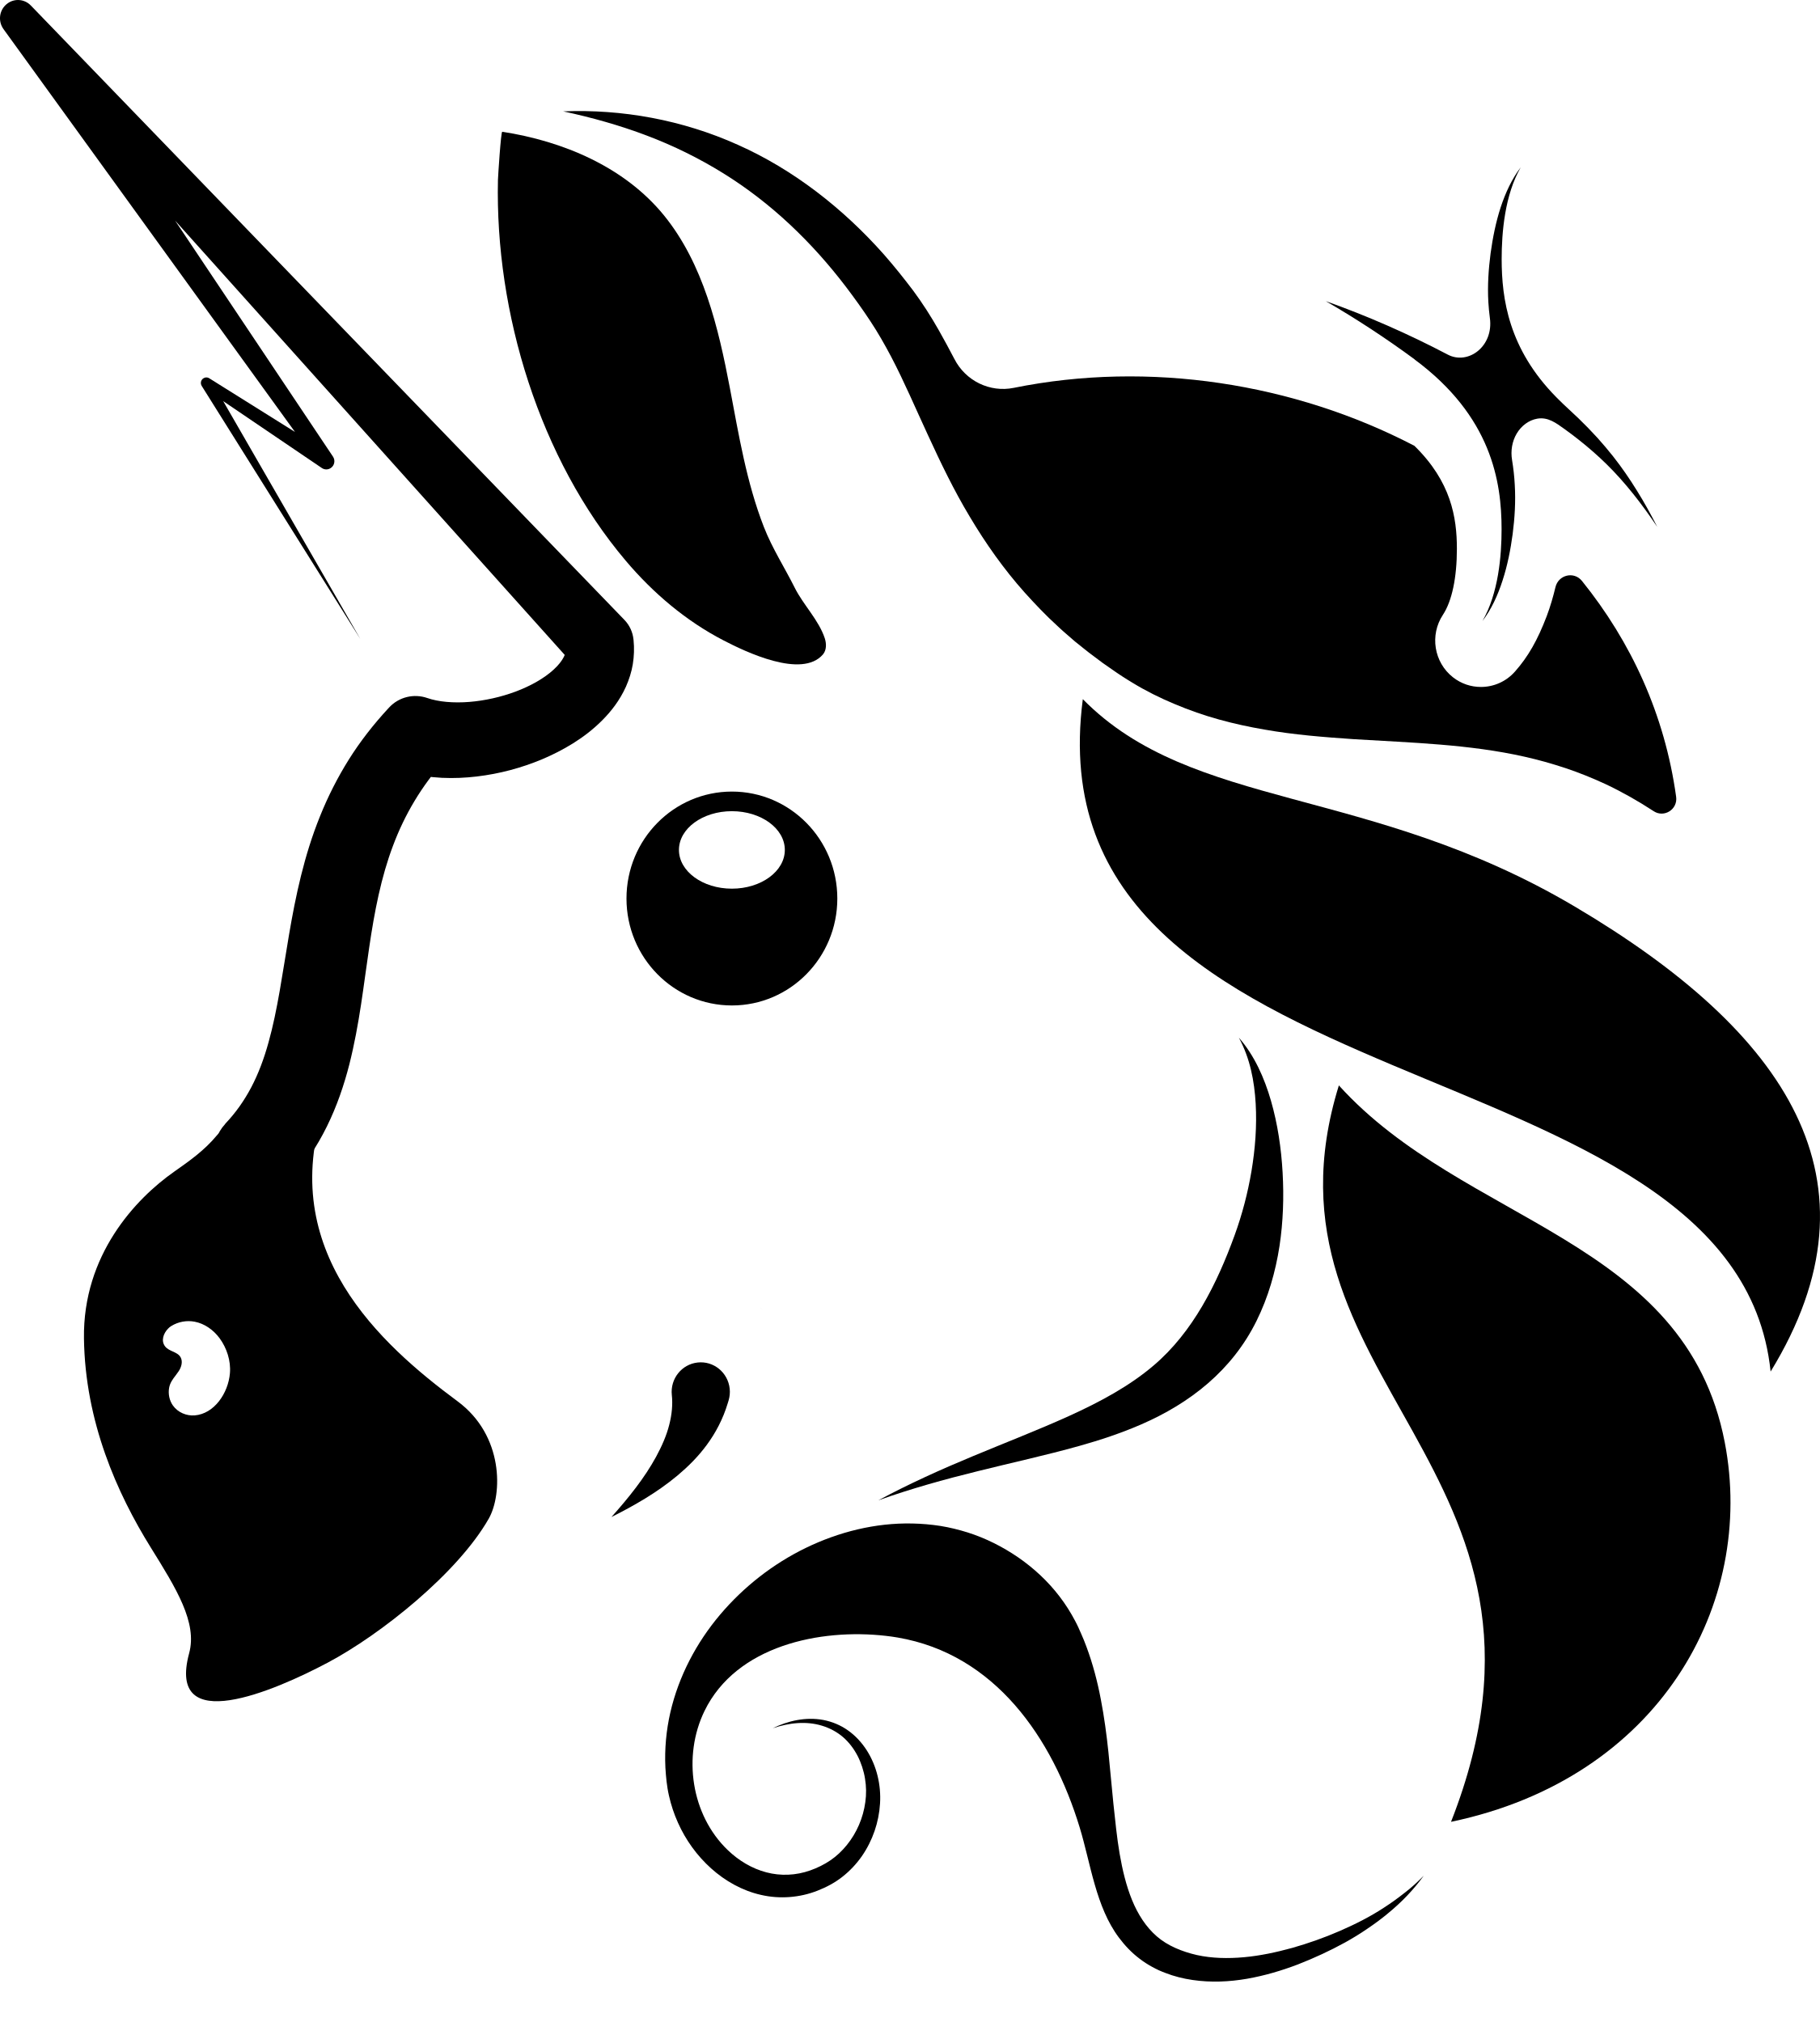
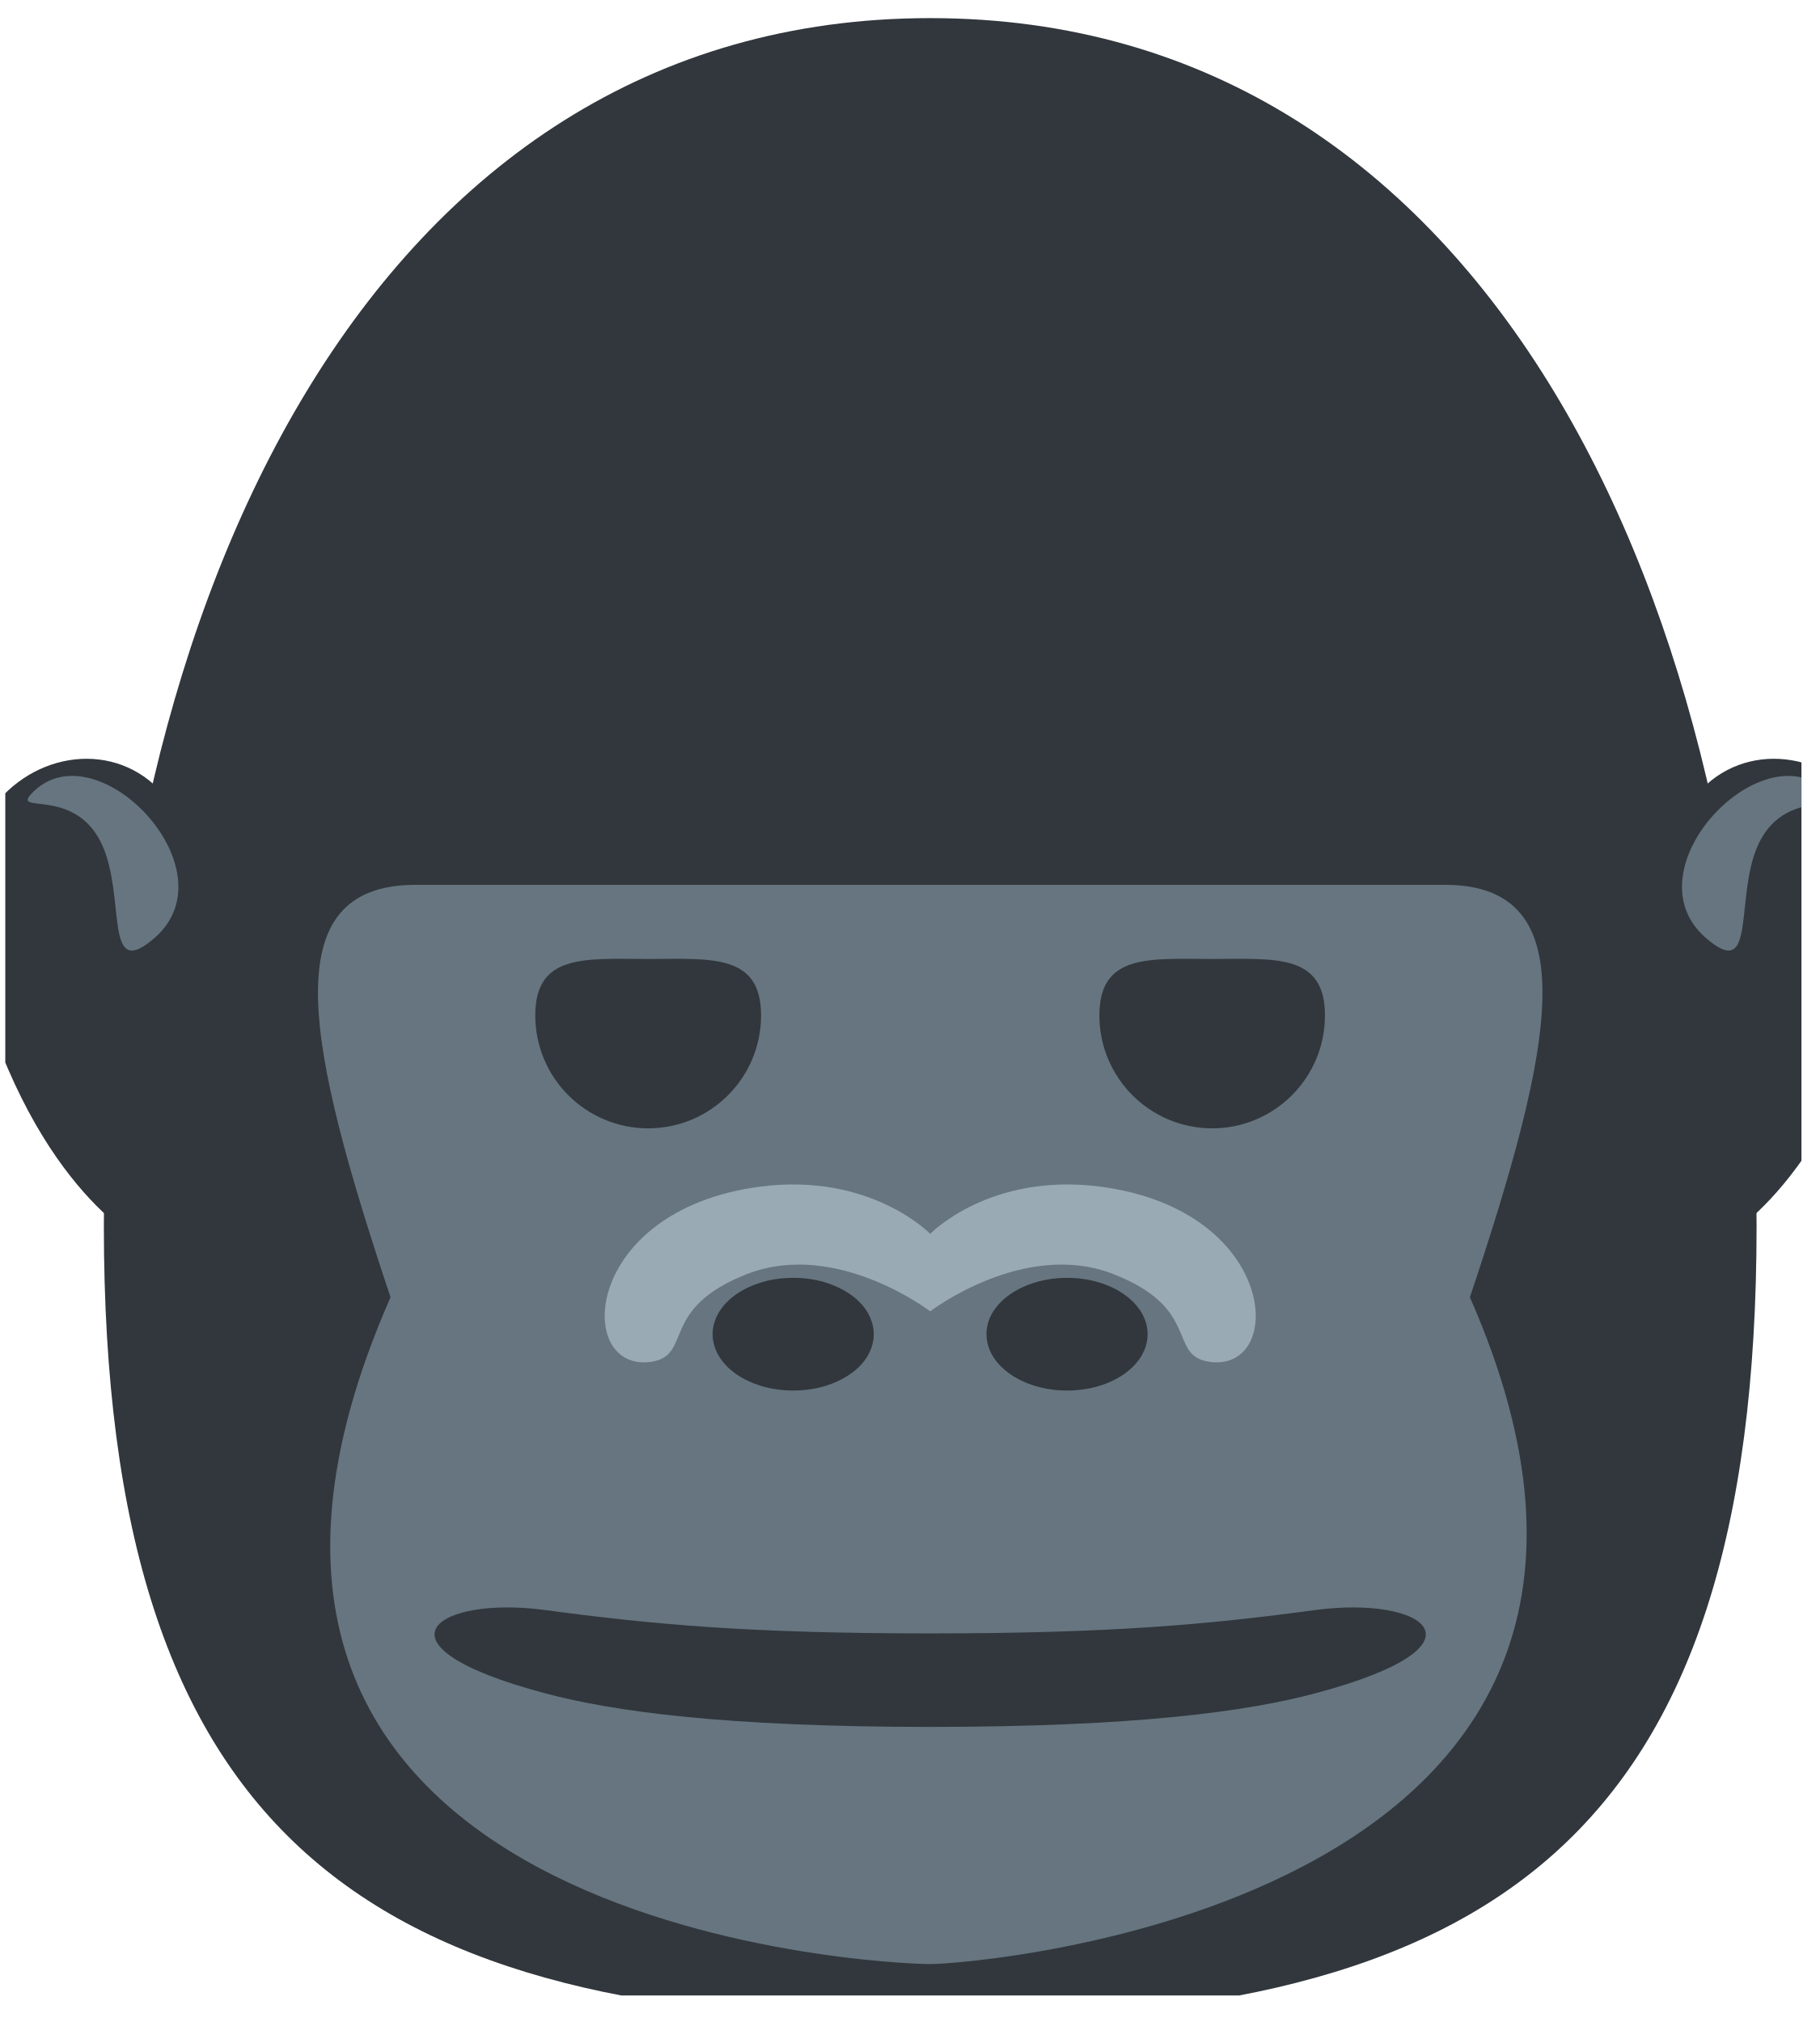
- <svg xmlns="http://www.w3.org/2000/svg" width="45" height="50" viewBox="0 0 45 50" fill="none">
-   <path d="M5.575 27.782C5.827 27.517 6.038 27.218 6.214 26.884C6.39 26.549 6.528 26.179 6.639 25.777C6.864 24.975 6.984 24.066 7.146 23.115C7.308 22.165 7.517 21.16 7.912 20.185C8.107 19.698 8.348 19.223 8.629 18.775C8.911 18.326 9.239 17.909 9.594 17.524L9.618 17.498C9.866 17.229 10.239 17.148 10.563 17.26C10.838 17.357 11.22 17.388 11.604 17.357C11.989 17.326 12.385 17.237 12.75 17.101C13.114 16.965 13.456 16.774 13.69 16.557C13.807 16.451 13.893 16.34 13.941 16.244C13.99 16.147 14.004 16.076 14.002 15.989L14.226 16.488L0.126 0.768L0.813 0.197L8.229 11.285L8.233 11.291C8.295 11.383 8.272 11.51 8.18 11.572C8.11 11.621 8.022 11.618 7.956 11.572L5.029 9.587L5.219 9.4L8.91 15.802L4.988 9.544C4.948 9.48 4.966 9.395 5.029 9.355C5.074 9.325 5.13 9.326 5.173 9.353L5.177 9.356L8.173 11.232L7.901 11.521L0.086 0.719C-0.059 0.517 -0.017 0.235 0.182 0.088C0.362 -0.047 0.61 -0.023 0.762 0.136L0.775 0.149L15.44 15.33C15.569 15.464 15.643 15.632 15.662 15.805L15.665 15.83C15.685 16.027 15.678 16.23 15.646 16.426C15.614 16.622 15.552 16.808 15.477 16.979C15.323 17.321 15.108 17.595 14.882 17.82C14.656 18.046 14.414 18.228 14.166 18.383C13.918 18.537 13.664 18.665 13.405 18.775C12.887 18.991 12.351 19.134 11.79 19.201C11.51 19.234 11.223 19.248 10.928 19.234C10.632 19.219 10.325 19.177 10.008 19.083L10.976 18.82C10.427 19.436 10.008 20.135 9.718 20.911C9.424 21.687 9.259 22.537 9.127 23.44C8.991 24.344 8.893 25.31 8.636 26.326C8.506 26.832 8.331 27.351 8.083 27.854C7.836 28.356 7.513 28.839 7.132 29.258L7.127 29.262C6.729 29.7 6.055 29.728 5.624 29.323C5.193 28.919 5.165 28.236 5.564 27.798C5.564 27.796 5.572 27.787 5.575 27.782Z" fill="black" />
-   <path fill-rule="evenodd" clip-rule="evenodd" d="M4.305 28.974C4.684 28.708 5.055 28.448 5.367 28.07C5.367 28.07 7.391 25.991 8.017 27.372C6.841 30.922 9.404 33.238 11.313 34.651C12.46 35.498 12.425 36.955 12.084 37.554C11.318 38.898 9.421 40.414 8.105 41.113C6.789 41.811 4.112 42.968 4.677 40.88C4.882 40.123 4.36 39.284 3.729 38.269C2.894 36.926 2.104 35.156 2.076 33.096C2.047 31.037 3.348 29.646 4.305 28.974ZM4.083 33.295C3.973 33.154 4.044 32.969 4.155 32.855C4.179 32.829 4.206 32.807 4.235 32.79C4.409 32.682 4.618 32.646 4.813 32.683C5.055 32.729 5.275 32.883 5.429 33.091C5.606 33.332 5.711 33.648 5.685 33.956C5.644 34.451 5.296 34.962 4.813 35C4.611 35.015 4.398 34.929 4.274 34.753C4.189 34.633 4.155 34.47 4.181 34.322C4.202 34.196 4.272 34.103 4.344 34.01C4.369 33.977 4.393 33.945 4.416 33.91C4.483 33.812 4.524 33.674 4.468 33.568C4.427 33.489 4.348 33.454 4.268 33.418C4.199 33.386 4.13 33.355 4.083 33.295Z" fill="black" />
-   <path d="M13.598 38.566C13.552 38.598 13.504 38.629 13.453 38.662C13.501 38.63 13.55 38.598 13.598 38.566Z" fill="black" />
-   <path d="M13.317 38.758C13.361 38.728 13.407 38.697 13.456 38.664C13.41 38.695 13.364 38.727 13.317 38.758Z" fill="black" />
-   <path d="M18.864 32.405C18.842 32.378 18.82 32.353 18.796 32.328L18.816 32.35C18.831 32.367 18.847 32.386 18.864 32.405Z" fill="black" />
-   <path d="M35.203 46.382C34.954 46.727 34.654 47.039 34.322 47.31C34.241 47.381 34.154 47.443 34.07 47.509C33.982 47.572 33.897 47.636 33.806 47.695C33.629 47.817 33.446 47.928 33.258 48.033C32.882 48.24 32.491 48.42 32.089 48.577C31.685 48.731 31.266 48.855 30.832 48.931C30.397 49.006 29.944 49.028 29.487 48.961C29.259 48.928 29.032 48.872 28.812 48.786C28.757 48.766 28.703 48.742 28.649 48.719C28.595 48.692 28.538 48.666 28.486 48.636C28.378 48.577 28.275 48.511 28.178 48.436C27.98 48.287 27.811 48.108 27.666 47.914C27.093 47.151 26.97 46.091 26.696 45.191C26.019 42.967 24.599 40.905 22.196 40.493C22.098 40.476 21.999 40.462 21.899 40.451C20.281 40.266 18.206 40.691 17.419 42.309C16.874 43.428 17.09 44.88 17.991 45.746C18.263 46.009 18.593 46.206 18.947 46.299C19.302 46.393 19.679 46.377 20.032 46.252C20.207 46.191 20.383 46.104 20.532 46.002C20.685 45.899 20.822 45.768 20.942 45.619C21.181 45.324 21.343 44.952 21.395 44.564C21.423 44.37 21.42 44.172 21.387 43.978C21.372 43.881 21.347 43.786 21.317 43.692C21.286 43.598 21.249 43.506 21.204 43.419C21.113 43.244 20.993 43.084 20.844 42.955C20.694 42.826 20.515 42.731 20.323 42.673C20.13 42.614 19.924 42.595 19.718 42.609C19.511 42.623 19.305 42.67 19.106 42.736C19.483 42.551 19.921 42.451 20.357 42.531C20.573 42.573 20.784 42.659 20.967 42.79C21.152 42.92 21.309 43.092 21.432 43.284C21.677 43.669 21.788 44.139 21.759 44.599C21.731 45.06 21.577 45.513 21.31 45.899C21.176 46.091 21.013 46.265 20.825 46.412C20.636 46.56 20.431 46.667 20.212 46.753C19.776 46.925 19.279 46.965 18.816 46.857C18.353 46.753 17.929 46.513 17.582 46.201C17.234 45.888 16.954 45.501 16.763 45.072C16.666 44.858 16.592 44.633 16.54 44.402C16.513 44.286 16.495 44.167 16.481 44.052C16.469 43.938 16.458 43.824 16.452 43.709C16.43 43.251 16.472 42.789 16.575 42.342C16.782 41.446 17.221 40.618 17.804 39.928C18.388 39.238 19.114 38.67 19.925 38.276C20.736 37.883 21.64 37.653 22.56 37.673C22.789 37.678 23.017 37.697 23.25 37.733C23.479 37.77 23.707 37.826 23.927 37.895C24.371 38.036 24.79 38.247 25.175 38.511C25.56 38.777 25.91 39.1 26.198 39.478C26.343 39.667 26.471 39.869 26.583 40.082C26.613 40.135 26.637 40.19 26.663 40.243C26.688 40.297 26.709 40.349 26.733 40.401C26.756 40.454 26.779 40.505 26.8 40.558L26.862 40.719C27.022 41.148 27.136 41.587 27.219 42.025C27.303 42.461 27.361 42.897 27.406 43.327L27.529 44.6C27.574 45.021 27.615 45.44 27.683 45.838C27.752 46.238 27.845 46.629 27.99 46.984C28.134 47.337 28.335 47.651 28.603 47.883C28.865 48.112 29.222 48.259 29.592 48.344C29.965 48.426 30.362 48.434 30.759 48.398C31.158 48.362 31.557 48.276 31.953 48.167C32.349 48.054 32.74 47.917 33.121 47.751C33.501 47.586 33.873 47.4 34.222 47.17C34.398 47.057 34.567 46.934 34.732 46.804C34.898 46.678 35.053 46.534 35.203 46.382Z" fill="black" />
-   <path d="M17.994 34.698C17.877 35.089 17.692 35.436 17.475 35.73C17.258 36.025 17.01 36.269 16.753 36.485C16.495 36.7 16.227 36.886 15.953 37.054C15.679 37.221 15.4 37.372 15.118 37.513C15.329 37.277 15.533 37.036 15.72 36.789C15.908 36.542 16.078 36.286 16.221 36.025C16.363 35.764 16.48 35.498 16.546 35.237C16.614 34.976 16.636 34.725 16.611 34.495C16.569 34.095 16.854 33.735 17.25 33.692C17.645 33.649 17.999 33.938 18.042 34.34C18.053 34.439 18.042 34.536 18.016 34.626L17.994 34.698Z" fill="black" />
-   <path d="M12.418 3.258C13.913 3.489 15.436 4.121 16.418 5.327C17.391 6.526 17.762 8.102 18.046 9.593C18.266 10.751 18.457 11.928 18.887 13.031C19.095 13.564 19.4 14.033 19.652 14.538C19.862 14.957 20.245 15.335 20.393 15.784C20.436 15.916 20.438 16.074 20.349 16.181C19.828 16.793 18.422 16.112 17.892 15.837C16.963 15.357 16.148 14.666 15.472 13.866C13.344 11.353 12.237 7.736 12.312 4.446C12.315 4.353 12.385 3.253 12.418 3.258Z" fill="black" />
-   <path fill-rule="evenodd" clip-rule="evenodd" d="M20.703 22.219C20.703 23.679 19.536 24.863 18.097 24.863C16.657 24.863 15.49 23.679 15.49 22.219C15.49 20.758 16.657 19.574 18.097 19.574C19.536 19.574 20.703 20.758 20.703 22.219ZM18.096 21.975C18.819 21.975 19.405 21.546 19.405 21.017C19.405 20.488 18.819 20.059 18.096 20.059C17.373 20.059 16.787 20.488 16.787 21.017C16.787 21.546 17.373 21.975 18.096 21.975Z" fill="black" />
-   <path d="M41.443 19.703C41.486 20.013 41.148 20.229 40.889 20.06C40.501 19.806 40.101 19.58 39.69 19.386C39.368 19.238 39.041 19.105 38.708 18.994C38.376 18.884 38.038 18.789 37.696 18.712C36.33 18.404 34.919 18.367 33.468 18.278C32.742 18.228 32.004 18.172 31.26 18.04C30.887 17.976 30.515 17.896 30.143 17.793C29.772 17.69 29.404 17.562 29.044 17.41C28.683 17.26 28.329 17.084 27.991 16.877C27.907 16.827 27.824 16.774 27.74 16.72C27.656 16.666 27.579 16.612 27.5 16.557L27.264 16.393L27.035 16.221C26.879 16.108 26.733 15.983 26.582 15.865C26.508 15.802 26.436 15.738 26.363 15.675C26.291 15.613 26.218 15.549 26.149 15.482C25.863 15.222 25.596 14.941 25.336 14.653C24.82 14.075 24.37 13.437 23.979 12.779C23.583 12.121 23.256 11.438 22.948 10.768C22.637 10.099 22.358 9.438 22.036 8.825C21.874 8.518 21.706 8.223 21.522 7.945C21.331 7.654 21.127 7.371 20.918 7.095C20.077 5.991 19.069 5.019 17.882 4.284C17.29 3.917 16.657 3.604 15.993 3.353C15.329 3.101 14.636 2.906 13.926 2.754C15.375 2.695 16.868 2.962 18.244 3.581C19.621 4.194 20.85 5.158 21.858 6.296C22.109 6.582 22.346 6.879 22.575 7.181C22.809 7.496 23.019 7.826 23.208 8.159C23.344 8.398 23.473 8.639 23.597 8.876C23.875 9.419 24.473 9.711 25.065 9.591C28.417 8.912 32.003 9.477 34.971 11.024C35.877 11.909 36.022 12.793 36.022 13.57C36.022 14.284 35.9 14.864 35.677 15.202C35.346 15.704 35.455 16.379 35.925 16.748C36.13 16.909 36.373 16.987 36.616 16.987C36.929 16.987 37.239 16.857 37.462 16.602C37.784 16.237 38.015 15.833 38.243 15.236C38.334 14.995 38.405 14.745 38.459 14.52C38.531 14.213 38.918 14.12 39.115 14.366C40.327 15.869 41.161 17.665 41.443 19.703Z" fill="black" />
-   <path d="M40.977 13.03C40.598 12.466 40.186 11.933 39.722 11.478C39.505 11.265 39.278 11.067 39.043 10.881C38.927 10.789 38.807 10.698 38.687 10.612C38.471 10.457 38.274 10.307 38.008 10.353C37.803 10.389 37.616 10.526 37.5 10.723C37.387 10.914 37.348 11.148 37.386 11.375C37.419 11.578 37.443 11.784 37.453 11.989C37.478 12.406 37.451 12.815 37.401 13.205C37.349 13.596 37.272 13.982 37.152 14.352C37.034 14.72 36.873 15.071 36.654 15.356C37.05 14.673 37.127 13.74 37.127 13.088C37.127 11.906 36.877 10.295 34.974 8.887H34.978C34.27 8.366 33.537 7.885 32.781 7.447C33.804 7.81 34.812 8.252 35.797 8.769C36.296 9.032 36.937 8.569 36.837 7.86C36.82 7.732 36.808 7.603 36.8 7.472C36.776 7.056 36.805 6.653 36.855 6.266C36.908 5.879 36.985 5.495 37.103 5.131C37.223 4.767 37.383 4.42 37.601 4.137C37.205 4.82 37.129 5.754 37.129 6.405C37.129 7.394 37.304 8.629 38.476 9.818C38.495 9.837 38.514 9.856 38.532 9.874C38.692 10.036 38.862 10.184 39.026 10.342C39.189 10.5 39.347 10.662 39.501 10.831C39.633 10.978 39.761 11.13 39.885 11.286C40.095 11.553 40.291 11.836 40.472 12.13C40.654 12.421 40.819 12.722 40.977 13.03Z" fill="black" />
-   <path d="M33.104 26.84C30.836 34.161 39.325 36.279 35.877 45.05C41.032 43.972 43.415 39.66 42.645 35.666C41.669 30.61 36.203 30.269 33.104 26.84Z" fill="black" />
-   <path d="M31.636 30.813C31.537 31.454 31.357 32.078 31.07 32.659C30.465 33.885 29.428 34.699 28.203 35.229C27.712 35.441 27.204 35.61 26.689 35.754C25.847 35.99 25.009 36.171 24.18 36.378C23.35 36.582 22.527 36.811 21.717 37.1C22.475 36.692 23.263 36.337 24.061 36.006C24.856 35.674 25.66 35.365 26.429 35.016C27.196 34.669 27.928 34.274 28.522 33.767C29.499 32.938 30.092 31.739 30.526 30.546C30.711 30.038 30.852 29.502 30.944 28.955C31.035 28.408 31.079 27.85 31.047 27.29C31.015 26.734 30.909 26.17 30.631 25.66C31.013 26.093 31.261 26.651 31.426 27.222C31.591 27.797 31.679 28.394 31.713 28.996C31.747 29.601 31.727 30.213 31.636 30.813Z" fill="black" />
-   <path d="M26.773 17.289C25.428 27.625 42.912 25.56 43.779 33.916C46.675 29.19 44.164 25.51 38.936 22.417C33.843 19.404 29.49 20.051 26.773 17.289Z" fill="black" />
+ <svg xmlns="http://www.w3.org/2000/svg" width="33.75pt" height="37.5pt" viewBox="0 0 33.75 37.5" version="1.2">
+   <defs>
+     <clipPath id="clip1">
+       <path d="M 0.098 14 L 33.406 14 L 33.406 24 L 0.098 24 Z M 0.098 14 " />
+     </clipPath>
+     <clipPath id="clip2">
+       <path d="M 1 0 L 33 0 L 33 37.008 L 1 37.008 Z M 1 0 " />
+     </clipPath>
+     <clipPath id="clip3">
+       <path d="M 0.098 14 L 33.406 14 L 33.406 18 L 0.098 18 Z M 0.098 14 " />
+     </clipPath>
+   </defs>
+   <g id="surface1">
+     <g clip-path="url(#clip1)" clip-rule="nonzero">
+       <path style=" stroke:none;fill-rule:nonzero;fill:rgb(19.22%,21.57%,23.92%);fill-opacity:1;" d="M 3.652 16.738 C 3.652 12.551 -1.578 13.598 -0.531 17.781 C 0.512 21.965 2.605 23.012 2.605 23.012 Z M 30.848 16.738 C 30.848 12.551 36.078 13.598 35.031 17.781 C 33.984 21.965 31.895 23.012 31.895 23.012 Z M 30.848 16.738 " />
+     </g>
+     <g clip-path="url(#clip2)" clip-rule="nonzero">
+       <path style=" stroke:none;fill-rule:nonzero;fill:rgb(19.22%,21.57%,23.92%);fill-opacity:1;" d="M 32.574 22.738 C 32.574 34.129 27.668 37.473 17.25 37.473 C 6.832 37.473 1.926 34.129 1.926 22.738 C 1.926 11.344 6.832 0.336 17.25 0.336 C 27.668 0.336 32.574 11.344 32.574 22.738 Z M 32.574 22.738 " />
+     </g>
+     <path style=" stroke:none;fill-rule:nonzero;fill:rgb(39.999%,45.879%,49.799%);fill-opacity:1;" d="M 27.258 24.059 C 28.816 19.395 29.441 16.41 26.793 16.41 L 7.707 16.41 C 5.059 16.41 5.684 19.395 7.242 24.059 C 2.086 35.777 16.379 36.426 17.25 36.426 C 18.121 36.426 32.211 35.316 27.258 24.059 Z M 27.258 24.059 " />
+     <path style=" stroke:none;fill-rule:nonzero;fill:rgb(19.22%,21.57%,23.92%);fill-opacity:1;" d="M 14.113 18.832 C 14.113 19.988 13.176 20.926 12.02 20.926 C 10.863 20.926 9.926 19.988 9.926 18.832 C 9.926 17.676 10.863 17.785 12.02 17.785 C 13.176 17.785 14.113 17.676 14.113 18.832 Z M 24.57 18.832 C 24.57 19.988 23.633 20.926 22.48 20.926 C 21.324 20.926 20.387 19.988 20.387 18.832 C 20.387 17.676 21.324 17.785 22.48 17.785 C 23.633 17.785 24.57 17.676 24.57 18.832 Z M 24.57 18.832 " />
+     <path style=" stroke:none;fill-rule:nonzero;fill:rgb(19.22%,21.57%,23.92%);fill-opacity:1;" d="M 16.203 24.742 C 16.203 24.883 16.164 25.016 16.09 25.145 C 16.016 25.273 15.906 25.387 15.766 25.484 C 15.625 25.582 15.465 25.656 15.281 25.711 C 15.098 25.762 14.906 25.789 14.711 25.789 C 14.512 25.789 14.32 25.762 14.137 25.711 C 13.957 25.656 13.793 25.582 13.652 25.484 C 13.512 25.387 13.406 25.273 13.328 25.145 C 13.254 25.016 13.215 24.883 13.215 24.742 C 13.215 24.605 13.254 24.473 13.328 24.344 C 13.406 24.215 13.512 24.102 13.652 24.004 C 13.793 23.906 13.957 23.832 14.137 23.777 C 14.32 23.723 14.512 23.699 14.711 23.699 C 14.906 23.699 15.098 23.723 15.281 23.777 C 15.465 23.832 15.625 23.906 15.766 24.004 C 15.906 24.102 16.016 24.215 16.09 24.344 C 16.164 24.473 16.203 24.605 16.203 24.742 Z M 16.203 24.742 " />
+     <path style=" stroke:none;fill-rule:nonzero;fill:rgb(19.22%,21.57%,23.92%);fill-opacity:1;" d="M 21.281 24.742 C 21.281 25.324 20.613 25.789 19.789 25.789 C 18.965 25.789 18.293 25.324 18.293 24.742 C 18.293 24.164 18.965 23.699 19.789 23.699 C 20.617 23.699 21.281 24.168 21.281 24.742 Z M 21.281 24.742 " />
+     <path style=" stroke:none;fill-rule:nonzero;fill:rgb(59.999%,66.669%,70.979%);fill-opacity:1;" d="M 20.41 22.008 C 18.352 21.738 17.25 22.883 17.25 22.883 C 17.25 22.883 16.145 21.738 14.09 22.008 C 10.789 22.445 10.652 25.445 12.062 25.258 C 12.863 25.148 12.203 24.273 13.852 23.629 C 15.504 22.984 17.25 24.32 17.25 24.32 C 17.25 24.32 18.992 22.984 20.645 23.629 C 22.297 24.273 21.637 25.148 22.438 25.258 C 23.848 25.445 23.711 22.445 20.41 22.008 Z M 20.41 22.008 " />
+     <path style=" stroke:none;fill-rule:nonzero;fill:rgb(19.22%,21.57%,23.92%);fill-opacity:1;" d="M 24.398 31.402 C 23.133 31.742 21.047 32.027 17.25 32.027 C 13.453 32.027 11.367 31.742 10.102 31.402 C 6.746 30.508 8.09 29.59 10.102 29.859 C 12.113 30.129 13.898 30.293 17.25 30.293 C 20.602 30.293 22.391 30.129 24.398 29.859 C 26.41 29.59 27.75 30.508 24.398 31.402 Z M 24.398 31.402 " />
+     <g clip-path="url(#clip3)" clip-rule="nonzero">
+       <path style=" stroke:none;fill-rule:nonzero;fill:rgb(39.999%,45.879%,49.799%);fill-opacity:1;" d="M 2.871 17.391 C 4.336 16.109 1.742 13.449 0.574 14.73 C 0.215 15.121 1.535 14.531 1.969 15.863 C 2.293 16.852 1.973 18.176 2.871 17.391 Z M 31.629 17.391 C 30.16 16.109 32.758 13.449 33.926 14.73 C 34.281 15.121 32.961 14.531 32.527 15.863 C 32.207 16.852 32.527 18.176 31.629 17.391 Z M 31.629 17.391 " />
+     </g>
+   </g>
</svg>
